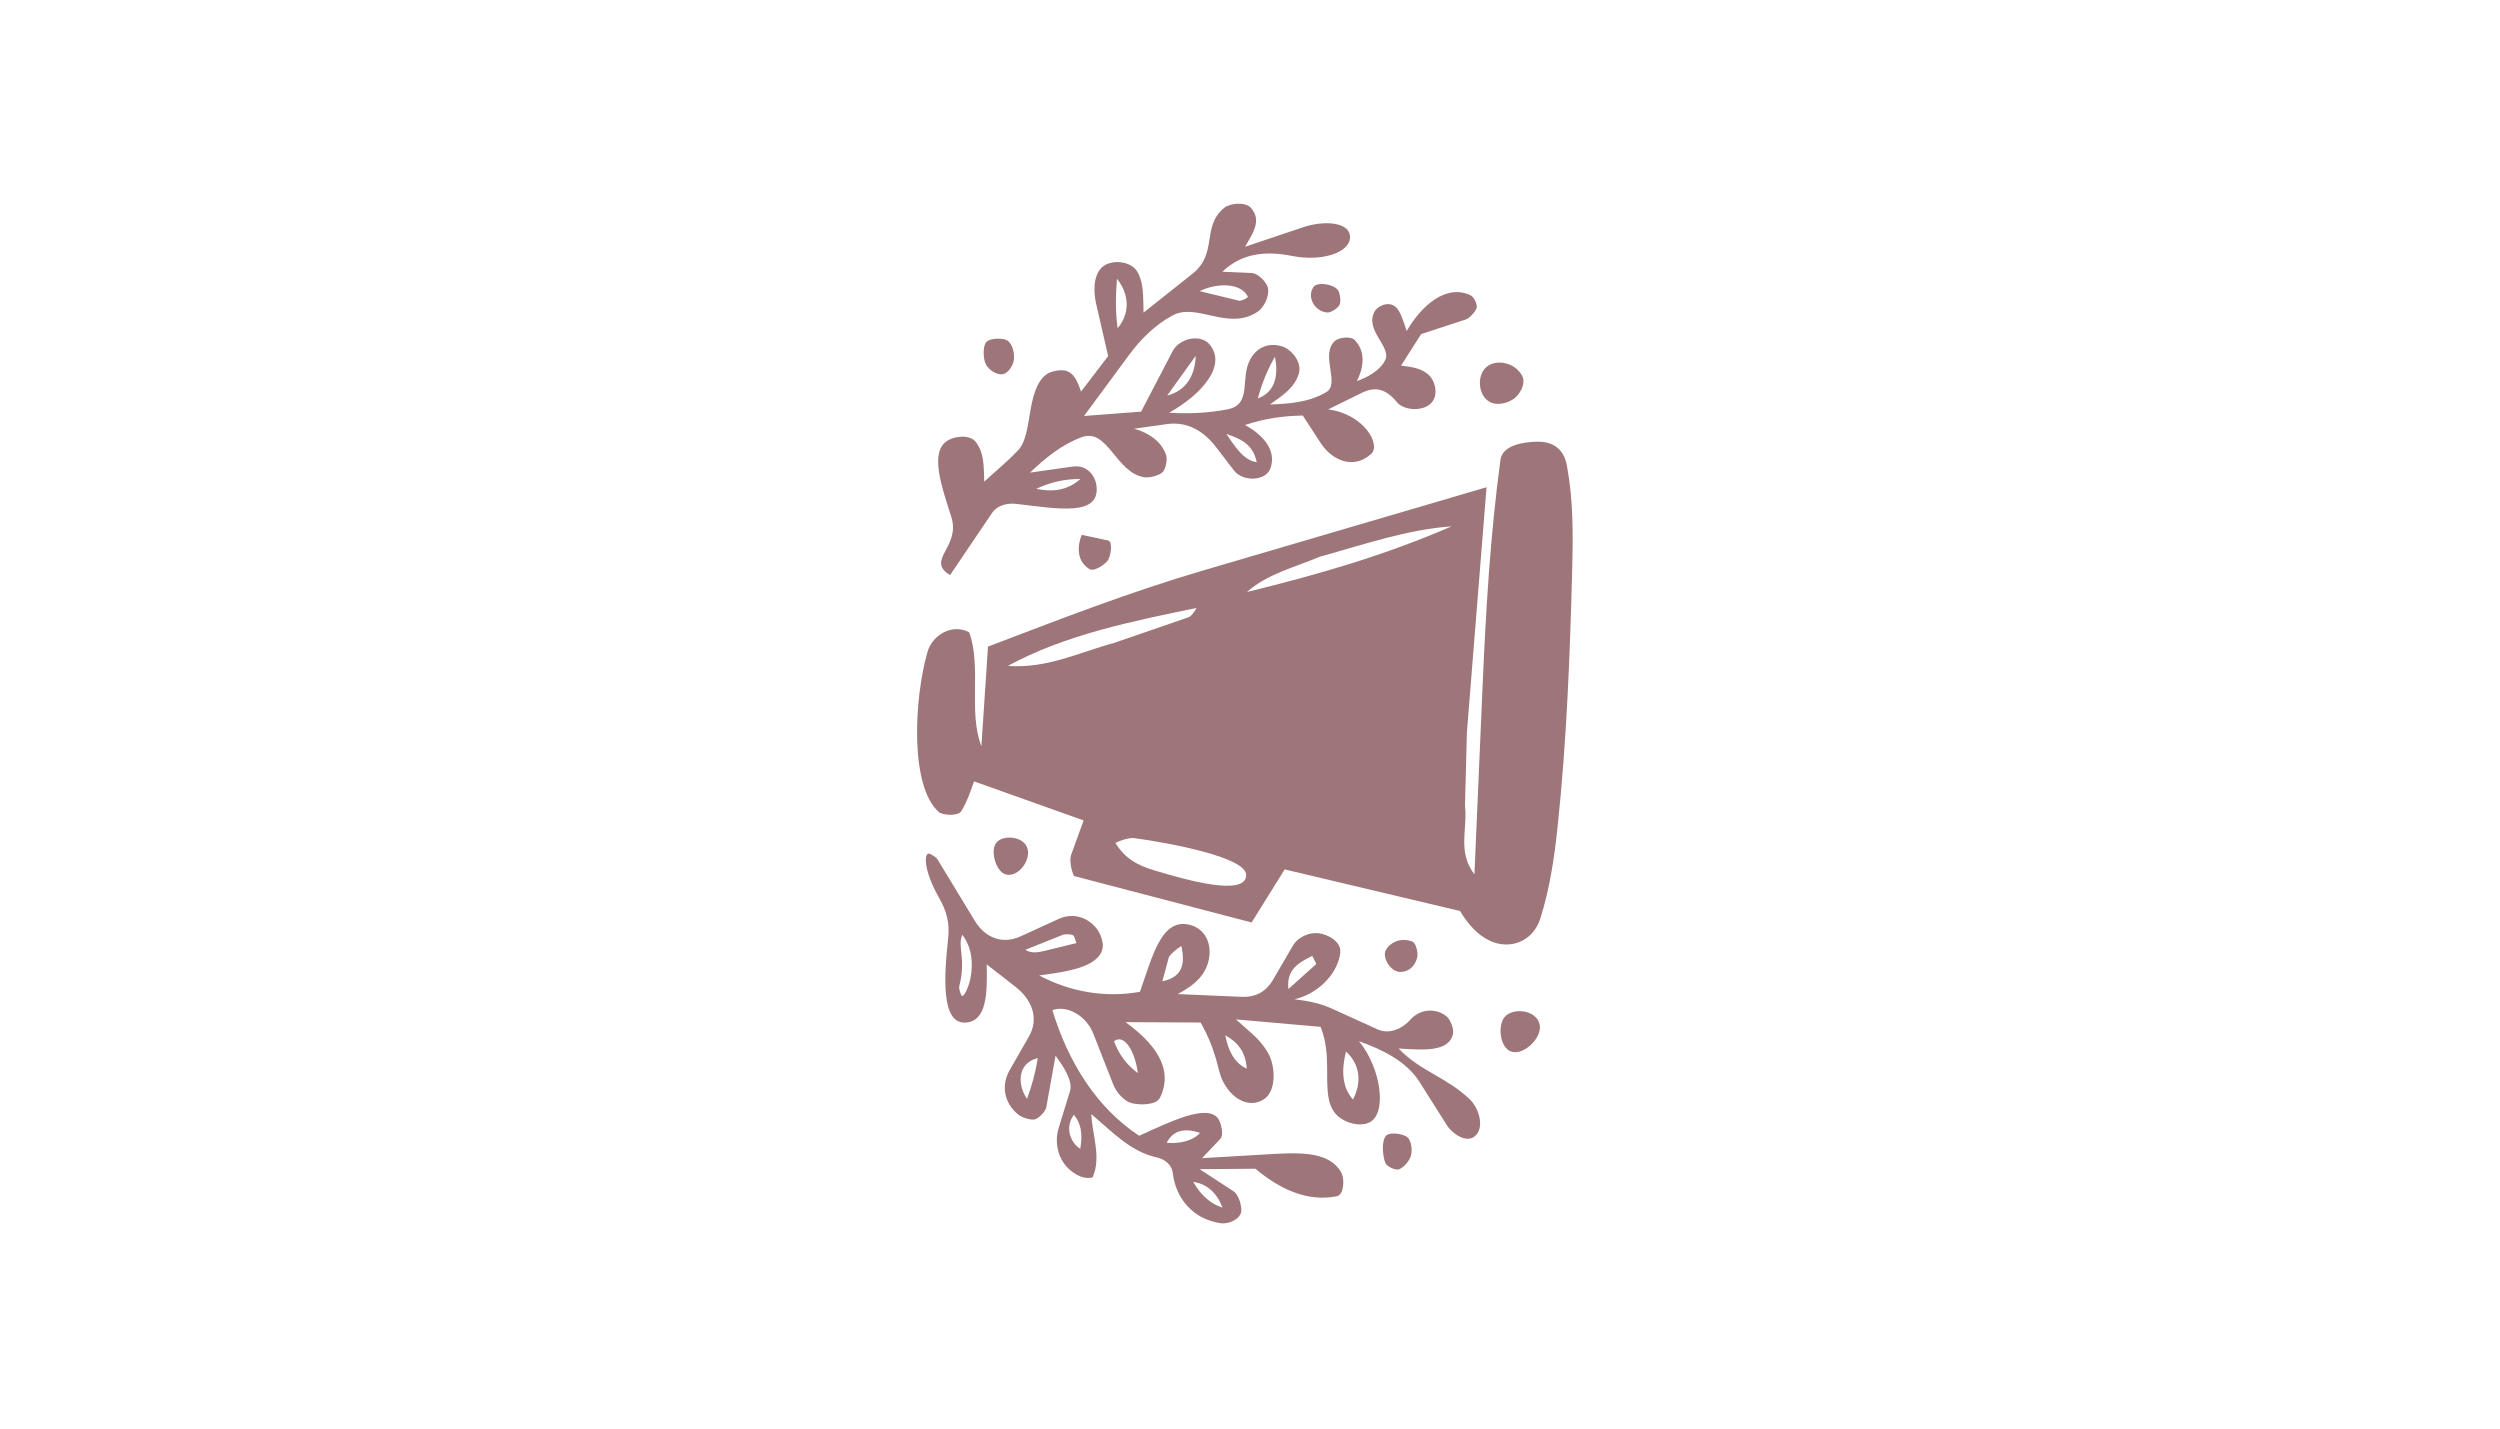
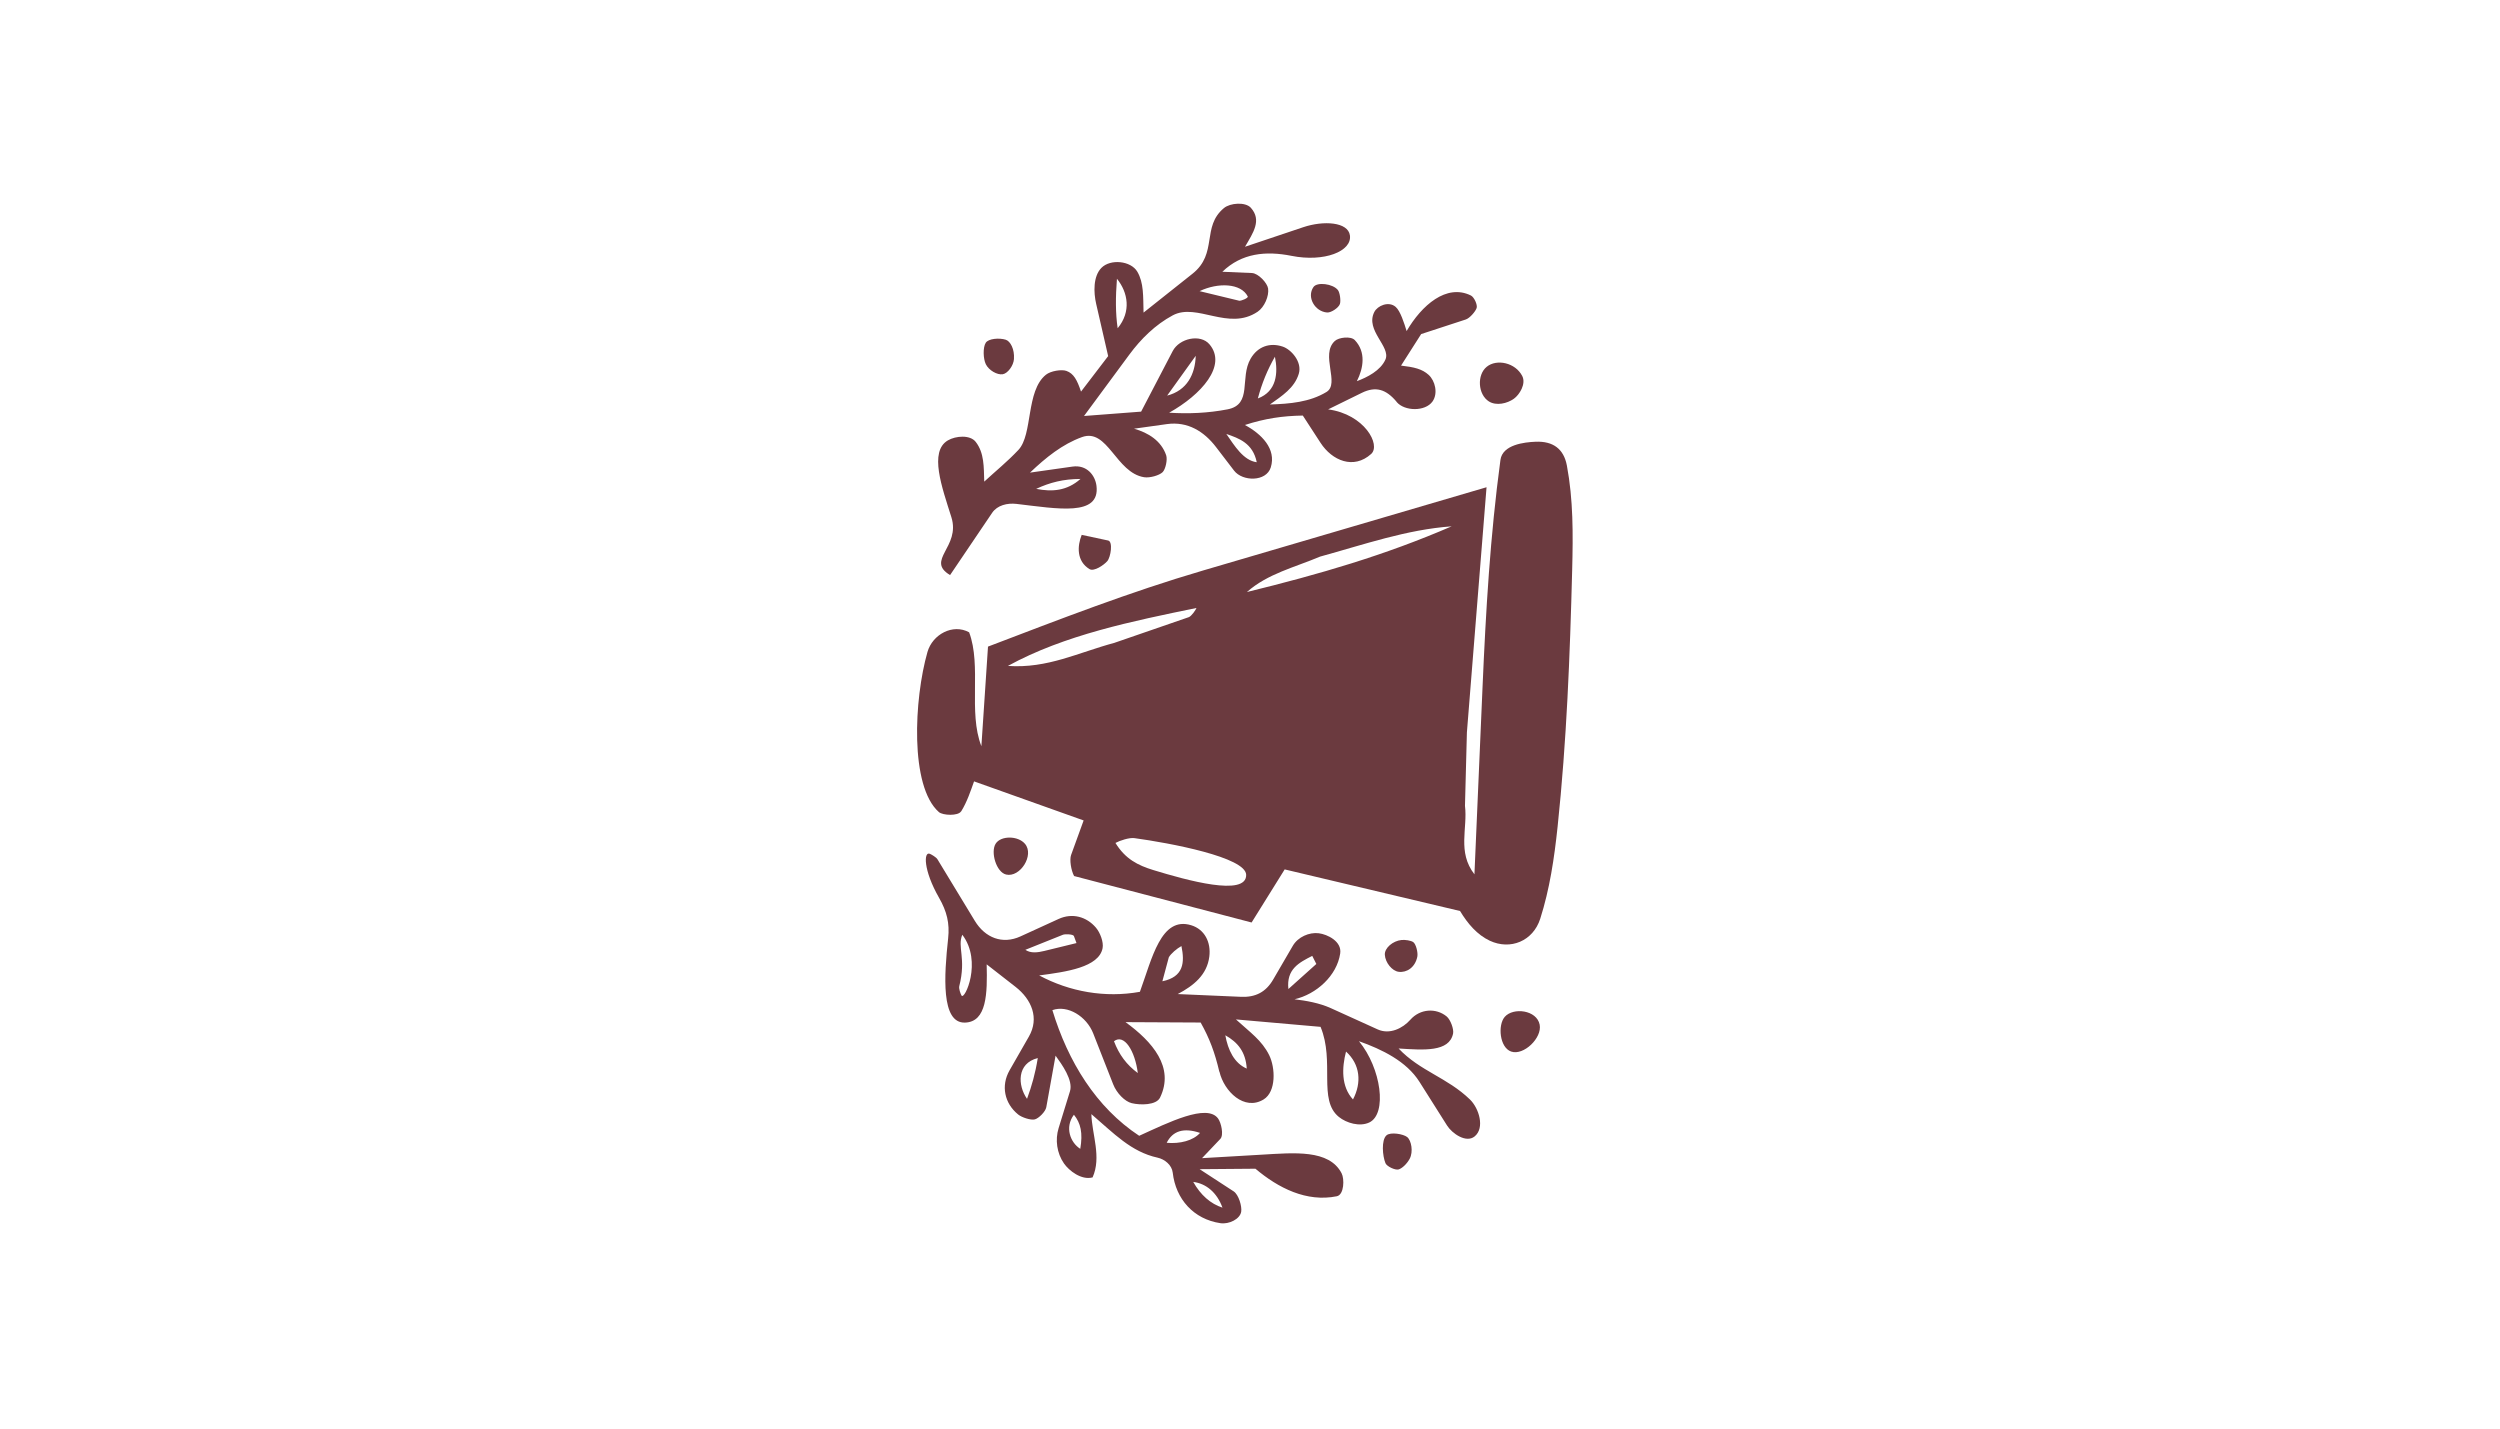
- <svg xmlns="http://www.w3.org/2000/svg" fill="#9E7579" id="Layer_1" version="1.1" viewBox="0 0 700.08 400.08">
+ <svg xmlns="http://www.w3.org/2000/svg" fill="#6B3A3F" id="Layer_1" version="1.1" viewBox="0 0 700.08 400.08">
  <path d="M269.13,227.21c-.82,1.34-5.12,1.15-6.21.2-8.19-7.19-6.96-31.66-3.2-44.83,1.41-4.94,7.13-8.02,11.67-5.51,3.53,9.41-.31,22.34,3.43,31.89l1.85-27.89c20.08-7.65,39.54-15.24,60.28-21.33l79.33-23.3-5.5,68.64-.54,20.58c.79,6.35-2.21,12.91,2.65,19.18l2.26-52.23c.93-21.6,2.15-42.51,5.02-63.81.58-4.3,6.71-4.97,9.85-5.1,4.88-.2,7.88,1.99,8.76,6.68,1.79,9.55,1.74,19.18,1.48,29.21-.63,24.25-1.54,47.82-4.08,71.9-.95,8.97-2.22,17.48-4.86,25.77-2,6.28-8.36,8.88-14.14,6.17-3.56-1.67-6.22-4.83-8.32-8.32l-49.11-11.65-9.26,14.87-49.71-13.01c-.85-1.59-1.32-4.59-.84-5.9l3.51-9.67-30.68-10.94c-.96,2.66-1.93,5.69-3.62,8.42l-.02-.02ZM349.16,165.79c20.31-4.98,38.62-10.29,57.35-18.4-12.63.91-24.56,5.1-36.85,8.48-7.13,3.02-14.69,4.78-20.49,9.92h-.01ZM312.17,179.98l20.74-7.16c.72-.25,1.99-2.07,2.14-2.57-17.92,3.7-36.92,7.52-52.81,16.23,11.13.77,19.66-3.74,29.93-6.49h0ZM348.97,244.99c-.08-4.95-21.38-8.93-31.32-10.29-1.4-.19-4.07.68-5.29,1.35,2.77,4.51,6.28,6.27,10.62,7.6,9.23,2.82,26.1,7.54,25.99,1.34h0Z" />
  <path d="M341.45,300.12c-1.25-5.35-2.73-9.33-5.23-13.78l-21.04-.11c7.53,5.47,13.79,12.65,9.67,21.13-1.05,2.16-5.52,2.15-7.94,1.56-1.9-.46-4.2-2.77-5.18-5.27l-5.6-14.28c-1.87-4.75-7.15-8.03-11.43-6.5,4.38,14.42,12.26,27.25,24.31,35.19,8.1-3.68,18.99-9.14,22.1-4.83.86,1.19,1.64,4.62.62,5.7l-5.12,5.39,16.66-.97c9.14-.53,18.93-1.54,22.43,5.22.8,1.54.73,5.99-1.35,6.42-8.47,1.72-16.4-2.31-22.79-7.71l-15.63.13,9.53,6.21c1.41.92,2.38,4.23,2.11,5.74-.37,2.03-3.39,3.53-5.82,3.17-7.48-1.11-12.51-6.73-13.35-14.16-.24-2.11-2.23-3.75-4.25-4.19-7.43-1.63-12.25-6.82-18.53-12.19.17,5.74,2.89,12.02.34,17.72-3.15.84-6.61-1.89-8.01-3.9-2.02-2.91-2.5-6.65-1.51-9.88l3.19-10.35c.94-3.06-2.23-7.46-4.04-9.96l-2.6,14.46c-.22,1.2-2.07,3.07-3.19,3.38s-3.7-.55-4.7-1.38c-3.81-3.1-4.87-8.02-2.38-12.37l5.4-9.43c2.97-5.17.78-10.4-3.74-13.93l-8.08-6.3c.21,8.15.05,16.12-6.07,16.31-6.77.22-5.84-13.27-4.72-23.58.46-4.24-.36-7.55-2.54-11.36-4.46-7.79-4.34-13.13-2.54-12.31.51.23,1.75.96,2.08,1.51l10.47,17.25c2.89,4.76,7.74,6.66,12.77,4.36l10.69-4.89c3.82-1.75,7.81-.67,10.46,2.44,1.17,1.37,2.19,4.03,1.86,5.74-1.04,5.37-10.18,6.63-17.76,7.63,8.53,4.57,18.46,6.35,28.21,4.59,3.39-9.26,5.88-21.25,14.37-18.64,3.75,1.15,5.57,4.75,5.07,8.77-.64,5.11-4.35,8.13-8.85,10.5l17.73.77c4.06.18,6.97-1.34,9-4.84l5.49-9.43c1.45-2.5,4.6-3.86,7.27-3.53,2.42.3,6.52,2.27,6.01,5.66-.93,6.26-6.68,11.42-12.79,12.83,3.23.39,6.94,1.02,10.18,2.49l13.11,5.95c3.34,1.52,7.01-.3,9.13-2.7,2.73-3.1,7.2-3.38,10.18-.93,1.09.9,2.05,3.57,1.8,4.79-1.08,5.22-8.2,4.63-15.26,4.18,6.01,6.36,13.61,8.1,20,14.3,2.51,2.44,4.21,7.93,1.3,10.32-2.39,1.96-6.34-.85-7.72-3.04l-7.74-12.25c-3.63-5.74-10.45-9.07-16.94-11.37,6.25,7.57,7.96,20.35,2.89,22.76-2.67,1.26-6.38.17-8.51-1.55-5.92-4.78-1.09-15.49-5.13-25.23l-23.7-2.08c3.99,3.64,7.26,5.85,9.32,10.02,1.73,3.51,1.99,10.22-1.57,12.39-5.4,3.3-11.08-2.25-12.36-7.76h-.04ZM269.48,261.76c-1.47,3.44,1.15,6.53-.85,14.39-.18.69.34,2.12.62,2.62.83,1.5,5.93-9.5.23-17.01ZM292.5,266.28l8.95-2.19-.72-1.96c-.2-.54-2.46-.61-3.07-.37l-10.53,4.22c1.51,1.02,3.42.78,5.38.3h-.01ZM325.5,274.79c5.98-1.23,6.29-5.25,5.34-9.86-1.27.67-3,2.16-3.54,3.16l-1.8,6.71h0ZM368.62,269.95l-1.15-2.27c-3.72,1.89-7.28,3.72-6.68,9.28l7.83-7.02h0ZM349.13,299.24c-.29-4.64-2.49-7.36-6-9.33.73,4.11,2.49,7.81,6,9.33ZM311.95,291.58c1.42,3.74,3.5,6.56,6.67,8.91-.77-6.2-3.82-11.11-6.67-8.91ZM378.88,307.88c2.48-4.72,2.03-9.8-1.95-13.41-1.17,4.52-1.39,9.8,1.95,13.41ZM290.61,296.29c-5.89,1.46-5.68,7.63-3.01,11.42,1.31-3.54,2.35-7.22,3.01-11.42ZM302.51,321.71c.76-4.44.13-7.19-1.78-9.55-2.65,3.54-.98,7.81,1.78,9.55ZM336.05,317.25c-4.59-1.55-7.66-.56-9.34,2.77,3.68.34,7.43-.6,9.34-2.77ZM342.33,338.18c-1.54-4.24-4.57-6.75-8.19-7.21,2.07,3.69,4.88,6.15,8.19,7.21Z" />
  <path d="M391.08,112.5c-2.94-3.51-5.84-4.4-9.73-2.49l-9.43,4.63c10.17,1.36,14.85,9.96,12.04,12.49-4.93,4.43-10.94,1.85-14.17-3.13l-4.96-7.63c-5.68.09-10.61.82-16.22,2.64,4.63,2.49,8.86,6.69,7.25,11.87-1.27,4.08-7.91,4-10.28.91l-5.04-6.58c-3.36-4.39-7.93-7.26-13.76-6.45l-9.21,1.29c4,1.14,7.62,3.38,9,7.45.41,1.21-.18,3.92-1,4.72-.93.91-3.57,1.67-5.17,1.42-7.9-1.24-10.21-13.84-17.41-11.24-5.5,1.99-10.1,5.71-14.56,9.95l11.9-1.69c4.03-.57,6.36,2.46,6.72,5.39,1.05,8.67-10.85,6.41-22.4,5.06-2.55-.3-5.37.36-6.82,2.5l-11.78,17.43c-6.95-4.17,3-7.83.37-16.2s-6.32-18.39-.98-21.52c2.2-1.29,6.23-1.61,7.8.43,2.41,3.12,2.24,7,2.38,11.12,3.32-3.06,6.49-5.61,9.57-8.88,4.08-4.34,2.05-16.51,7.7-21.05,1.34-1.08,4.38-1.55,5.72-1.08,2.06.72,3.02,2.55,4.11,5.8l7.6-9.94-3.36-14.64c-.73-3.17-.87-7.67,1.46-10.06,2.51-2.57,8.25-2.03,10.07,1.07s1.62,6.86,1.74,11.45l13.71-10.89c7.18-5.7,2.46-13.13,8.81-18.39,1.74-1.44,6.01-1.78,7.54-.06,3.08,3.47.68,6.92-1.65,10.9l16.29-5.47c5.74-1.93,12.56-1.48,13.09,2.28.63,4.47-7.22,7.56-16.34,5.74-7.16-1.43-13.94-.8-19.38,4.45l8.3.36c1.76.08,4.28,2.76,4.51,4.33.3,2.1-1.02,5.22-2.94,6.51-8.16,5.49-16.99-2.62-23.77,1.01-4.87,2.61-8.92,6.61-12.15,10.99l-12.69,17.19,15.99-1.22,8.85-16.97c1.86-3.56,7.75-4.88,10.29-1.88,5.03,5.94-2.3,14.13-11.29,19.15,5.27.34,10.86.13,16.35-.94,7.07-1.37,3.33-8.79,6.47-14.2,1.99-3.43,5.41-4.57,8.98-3.37,2.37.79,5.51,4.29,4.5,7.61-1.22,4.01-4.71,6.19-8.09,8.6,5.58-.18,11.14-.65,15.84-3.5,3.86-2.34-1.81-10.46,2.34-14.28,1.11-1.03,4.48-1.43,5.6-.25,3.14,3.31,2.46,7.77.58,11.5,2.85-1.06,6.63-2.95,8-6.07,1.57-3.59-5.72-8.15-3.13-13.28.9-1.8,4.04-3.14,5.99-1.45,1.33,1.15,2.4,4.61,3.07,6.77,4.19-7.2,11.15-13.34,18-9.96.91.45,1.89,2.62,1.61,3.49-.33,1.01-1.94,2.86-3.03,3.22l-12.51,4.09-5.63,8.83c3.63.42,5.89.93,7.72,2.59s2.69,5.2,1.09,7.46c-2.05,2.87-7.84,2.76-10.05.13l-.02-.06ZM312.98,91.92c3.85-4.66,2.9-10.02-.2-13.86-.4,5.14-.42,9.62.2,13.86ZM346.96,84.21c.53.13,2.68-.76,2.45-1.2-1.91-3.73-8.32-3.95-13.49-1.48l11.04,2.67h0ZM326.84,110.78c5.56-1.43,7.85-5.97,8-11.14l-8,11.14ZM352.24,111.58c5.3-1.97,5.69-7.16,4.78-11.69-2.08,3.63-3.66,7.44-4.78,11.69ZM351.93,129.44c-1.09-5.33-4.96-6.7-8.52-7.92,2.34,3.38,4.81,7.43,8.52,7.92ZM302.57,134.12c-4.79.02-8.56.98-12.41,2.78,4.49.88,8.62.57,12.41-2.78Z" />
  <path d="M426.28,105.3c1.13,2.21-.79,5.24-2.33,6.35-1.87,1.35-4.94,2.07-7.02.76-3.07-1.94-3.4-7.42-.6-9.7s8.03-1.16,9.95,2.59h0Z" />
  <path d="M431.16,286.95c.72,3.69-4.49,8.73-7.99,7.52-3.25-1.13-3.79-7.43-1.79-9.72,2.38-2.72,8.97-1.94,9.78,2.2Z" />
  <path d="M287.03,236.3c2.68,3.18-1.38,9.51-5.28,8.6-2.78-.65-4.4-6.31-2.94-8.63s6.27-2.28,8.22.03Z" />
  <path d="M394.76,324.48c-.82,1.52-2.18,2.73-3.11,3s-3.29-.82-3.68-1.76c-.83-2.02-1.19-6.45.28-7.78,1.13-1.02,4.74-.38,5.8.47,1.19.96,1.75,4.14.71,6.07Z" />
  <path d="M310.31,151.36c1.41.3.73,4.65-.22,5.76s-3.73,3.01-4.99,2.25c-3.66-2.22-3.45-6.46-2.19-9.59l7.4,1.58Z" />
  <path d="M283.95,100.5c-.14,1.96-1.79,4.08-3.15,4.3-1.55.25-3.9-1.09-4.74-2.81-.74-1.52-.85-4.71-.02-6,.77-1.2,3.77-1.41,5.56-.87,1.36.41,2.53,2.69,2.34,5.38h0Z" />
  <path d="M396.9,267.88c-.61,3.05-2.98,4.54-5.21,4.26-1.87-.23-3.76-2.58-3.89-4.76-.12-1.92,2.26-3.9,4.65-4.15,1.01-.11,2.66.14,3.3.59.78.54,1.37,2.95,1.15,4.06h0Z" />
  <path d="M374.64,81.2c.59.74.87,3.03.58,3.92-.34,1.05-2.46,2.48-3.58,2.39-3.45-.26-5.78-4.31-3.83-7.13,1.04-1.5,5.45-.91,6.82.82h0Z" />
</svg>
